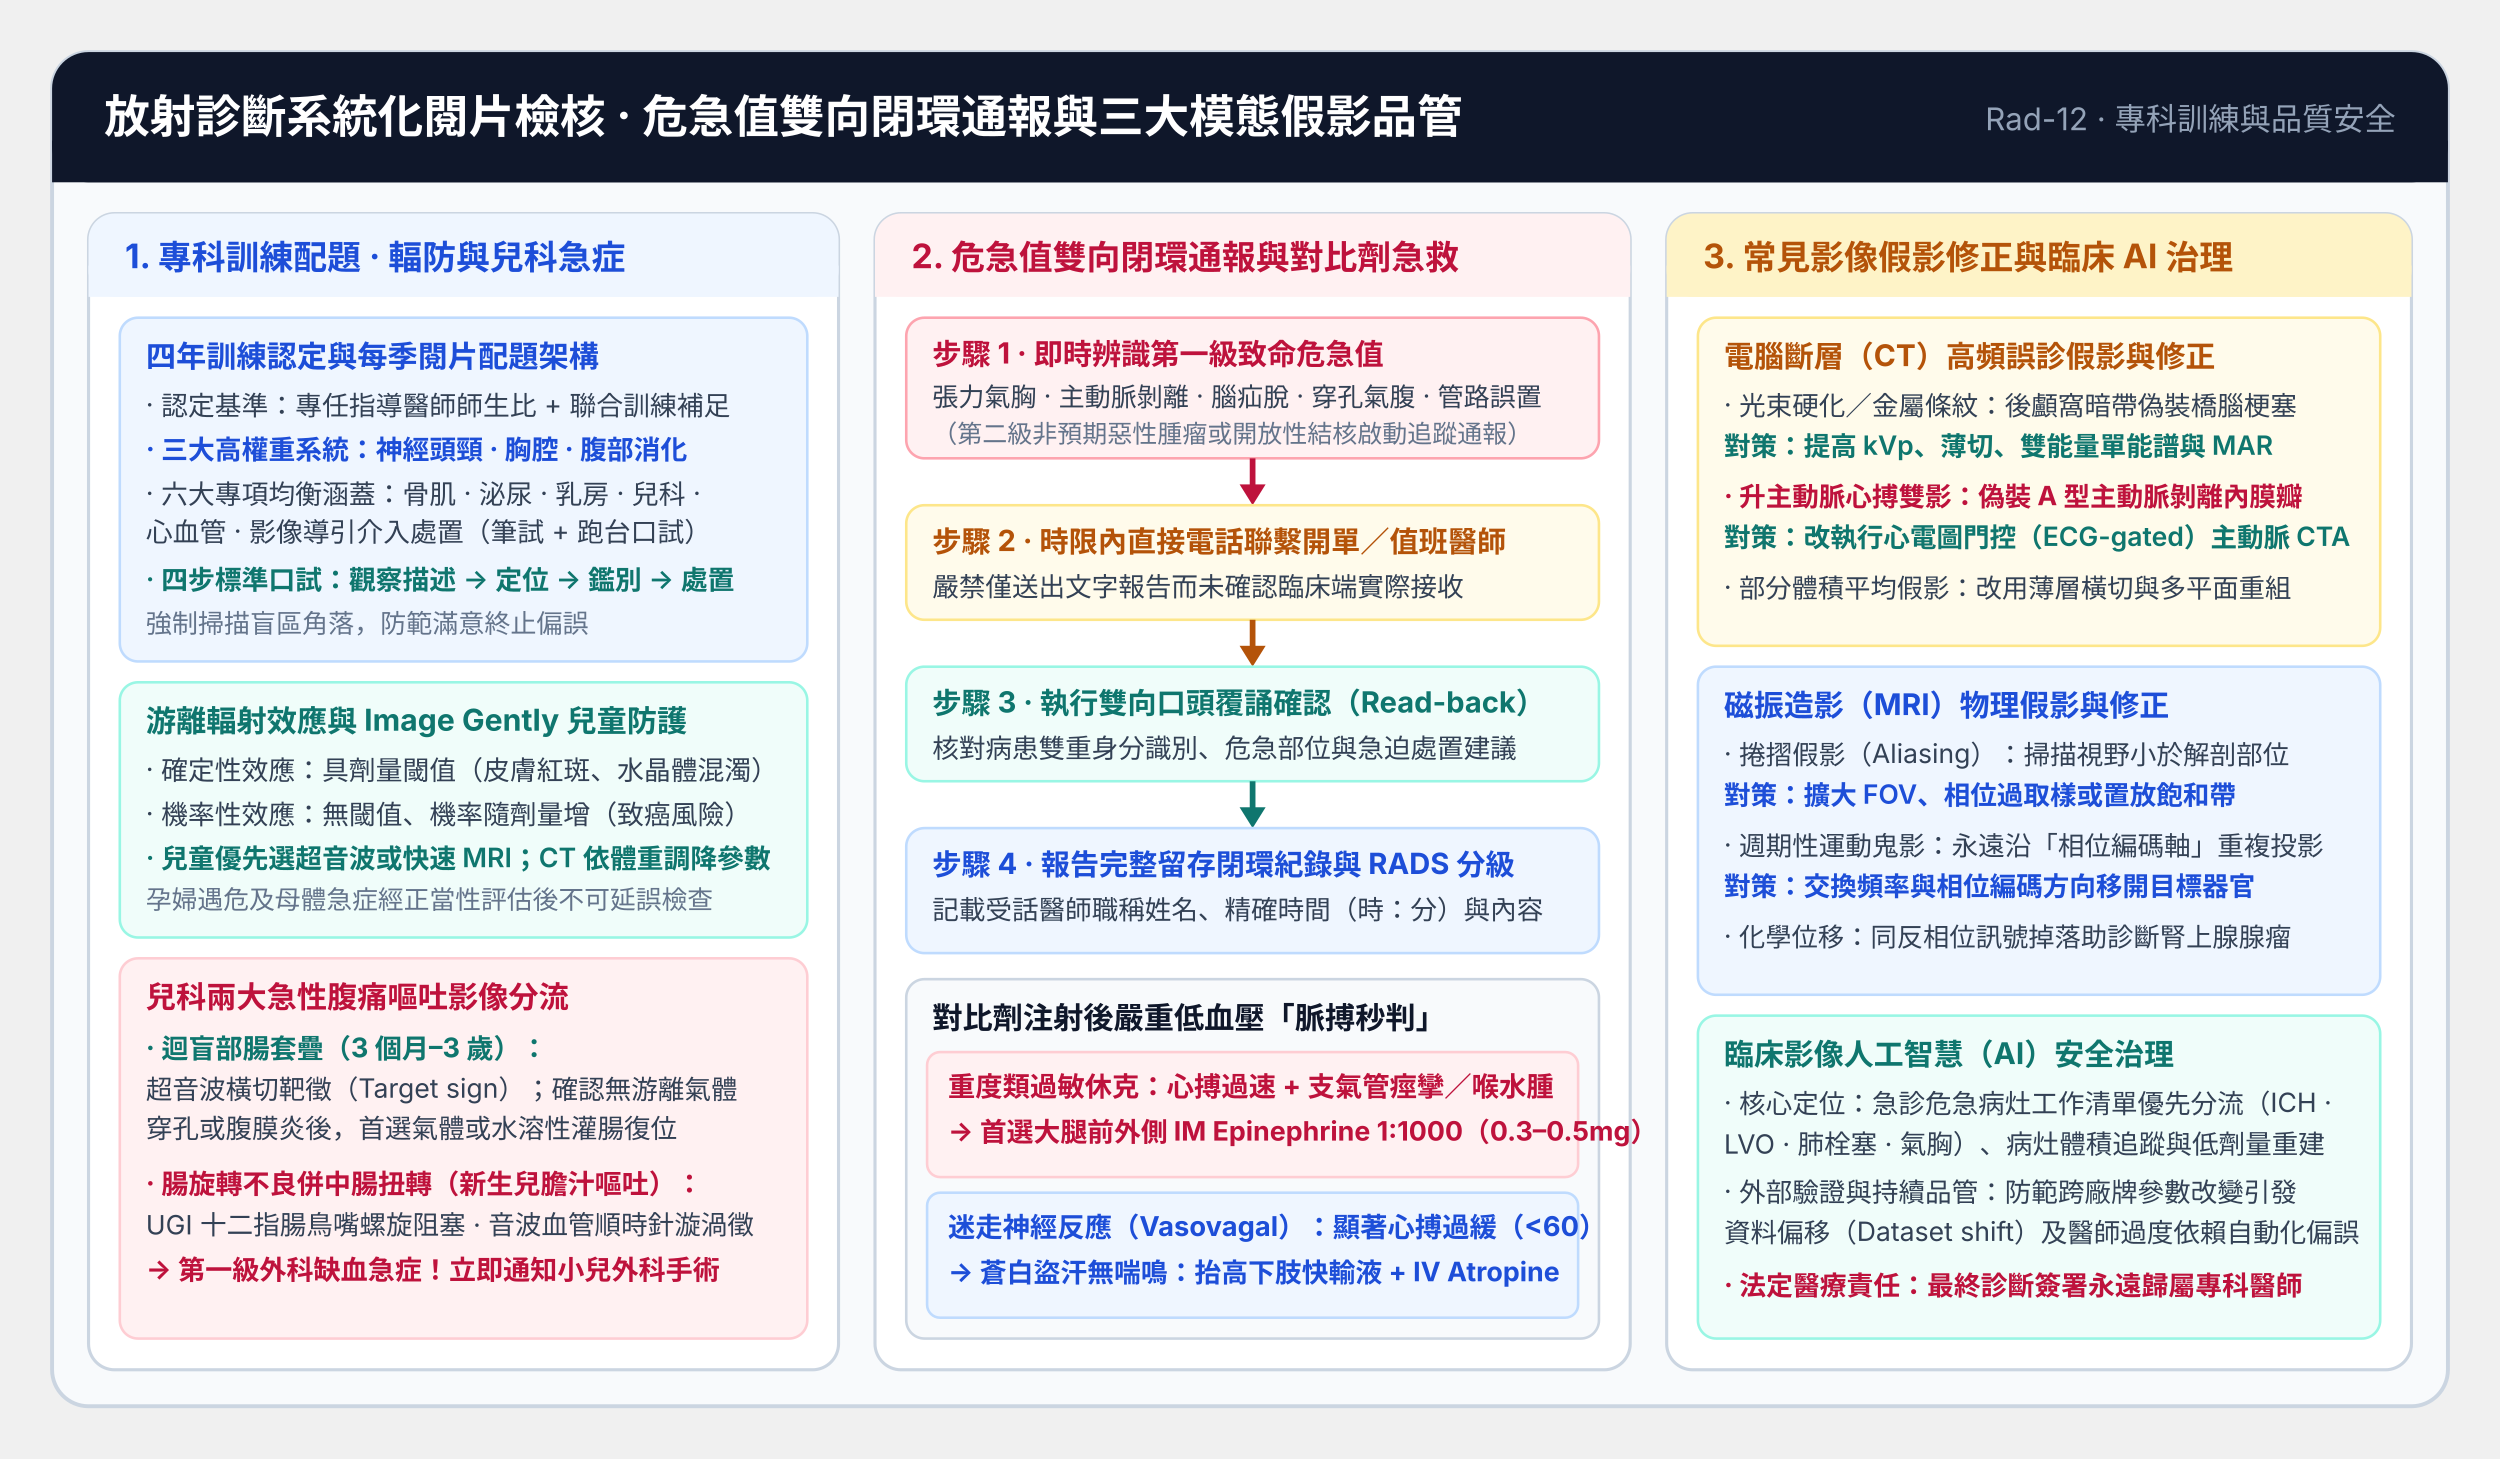
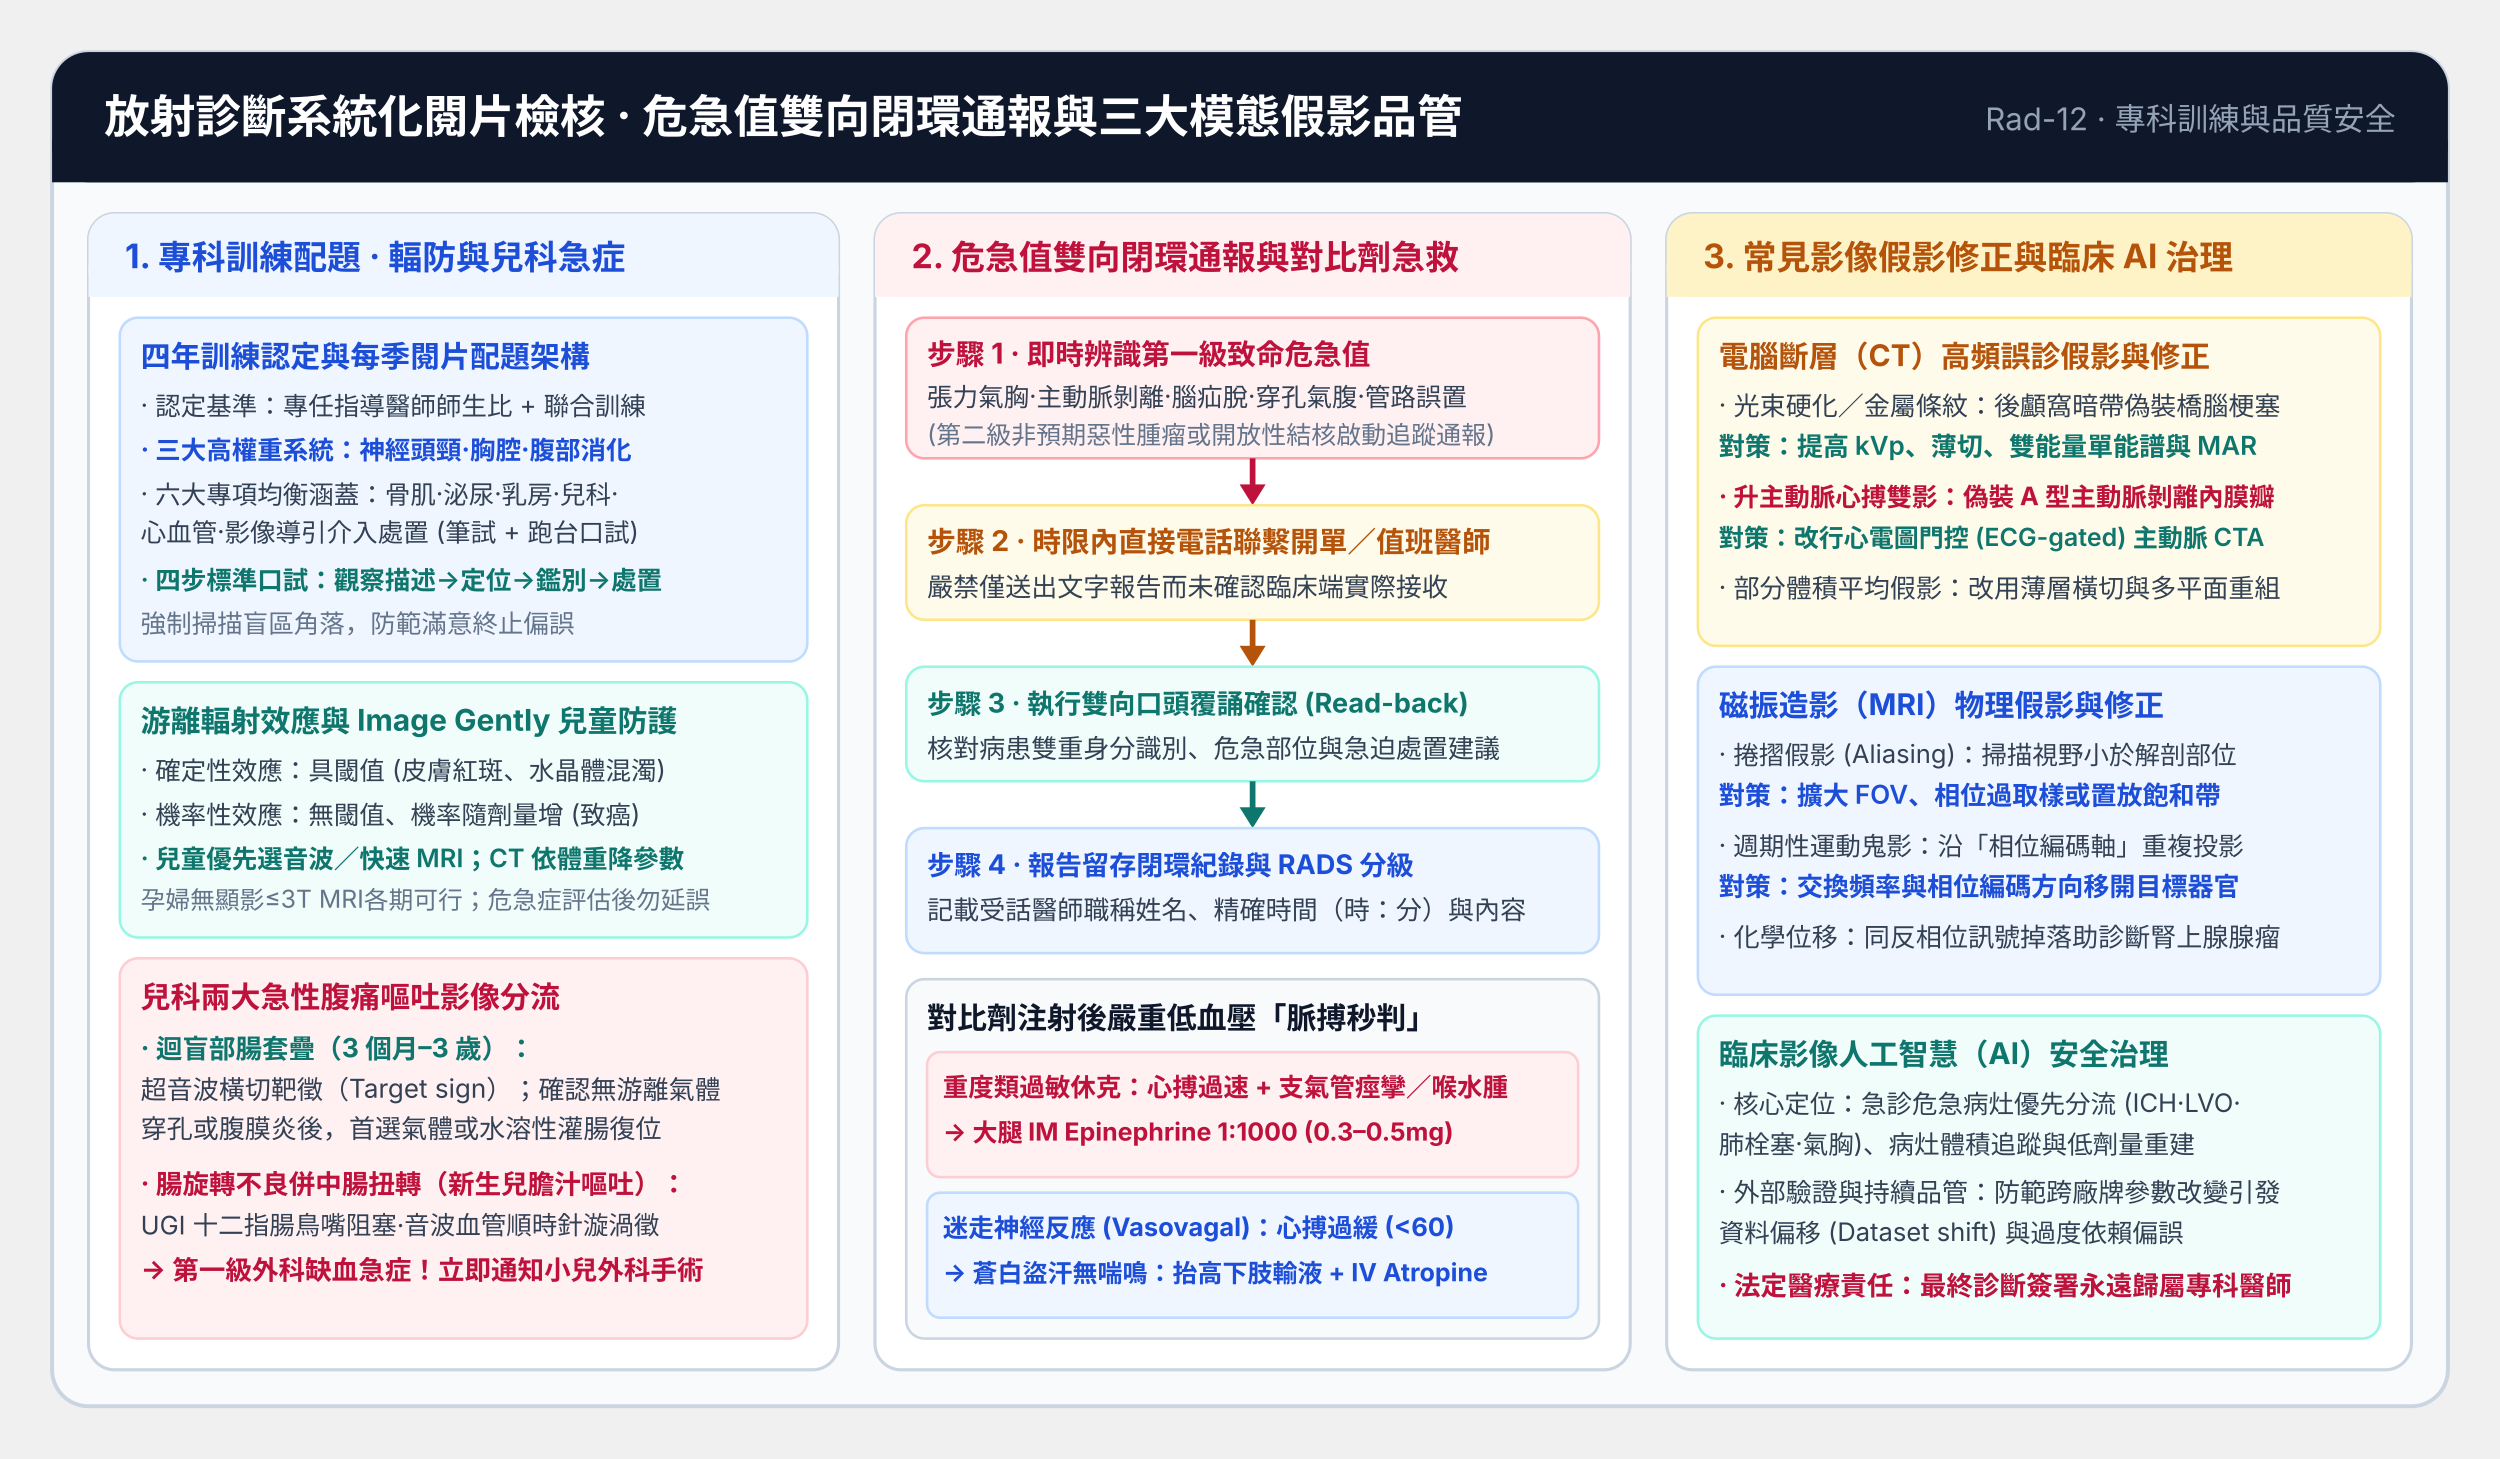
<svg xmlns="http://www.w3.org/2000/svg" viewBox="0 0 960 560" width="960" height="560" role="img" aria-labelledby="rad12-title rad12-desc" font-family="system-ui, -apple-system, 'Noto Sans TC', sans-serif">
  <rect x="20" y="20" width="920" height="520" rx="14" fill="#f8fafc" stroke="#cbd5e1" stroke-width="1.5" />
  <rect x="20" y="20" width="920" height="50" rx="14" fill="#0f172a" />
  <rect x="20" y="54" width="920" height="16" fill="#0f172a" />
  <text x="40" y="51" fill="#ffffff" font-size="17.5" font-weight="700">放射診斷系統化閱片檢核 · 危急值雙向閉環通報與三大模態假影品管</text>
  <text x="920" y="50" fill="#94a3b8" font-size="12" text-anchor="end">Rad-12 · 專科訓練與品質安全</text>
  <rect x="34" y="82" width="288" height="444" rx="10" fill="#ffffff" stroke="#cbd5e1" stroke-width="1.2" />
  <rect x="34" y="82" width="288" height="32" rx="10" fill="#eff6ff" />
  <rect x="34" y="102" width="288" height="12" fill="#eff6ff" />
  <text x="48" y="103" fill="#1d4ed8" font-size="13" font-weight="700">1. 專科訓練配題 · 輻防與兒科急症</text>
  <rect x="46" y="122" width="264" height="132" rx="7" fill="#eff6ff" stroke="#bfdbfe" />
-   <text x="56" y="141" fill="#1d4ed8" font-size="11.6" font-weight="700">四年訓練認定與每季閱片配題架構</text>
-   <text x="56" y="159" fill="#334155" font-size="10.3">· 認定基準：專任指導醫師師生比 + 聯合訓練補足</text>
-   <text x="56" y="176" fill="#1d4ed8" font-size="10.3" font-weight="700">· 三大高權重系統：神經頭頸 · 胸腔 · 腹部消化</text>
-   <text x="56" y="193" fill="#334155" font-size="10.3">· 六大專項均衡涵蓋：骨肌 · 泌尿 · 乳房 · 兒科 ·</text>
-   <text x="56" y="208" fill="#334155" font-size="10.3">  心血管 · 影像導引介入處置（筆試 + 跑台口試）</text>
-   <text x="56" y="226" fill="#0f766e" font-size="10.3" font-weight="600">· 四步標準口試：觀察描述 → 定位 → 鑑別 → 處置</text>
-   <text x="56" y="243" fill="#64748b" font-size="10">強制掃描盲區角落，防範滿意終止偏誤</text>
+   <text x="54" y="141" fill="#1d4ed8" font-size="11.5" font-weight="700">四年訓練認定與每季閱片配題架構</text>
+   <text x="54" y="159" fill="#334155" font-size="9.8">· 認定基準：專任指導醫師師生比 + 聯合訓練</text>
+   <text x="54" y="176" fill="#1d4ed8" font-size="9.8" font-weight="700">· 三大高權重系統：神經頭頸·胸腔·腹部消化</text>
+   <text x="54" y="193" fill="#334155" font-size="9.8">· 六大專項均衡涵蓋：骨肌·泌尿·乳房·兒科·</text>
+   <text x="54" y="208" fill="#334155" font-size="9.8">  心血管·影像導引介入處置 (筆試 + 跑台口試)</text>
+   <text x="54" y="226" fill="#0f766e" font-size="9.8" font-weight="600">· 四步標準口試：觀察描述→定位→鑑別→處置</text>
+   <text x="54" y="243" fill="#64748b" font-size="9.8">強制掃描盲區角落，防範滿意終止偏誤</text>
  <rect x="46" y="262" width="264" height="98" rx="7" fill="#f0fdfa" stroke="#99f6e4" />
-   <text x="56" y="281" fill="#0f766e" font-size="11.6" font-weight="700">游離輻射效應與 Image Gently 兒童防護</text>
-   <text x="56" y="299" fill="#334155" font-size="10.3">· 確定性效應：具劑量閾值（皮膚紅斑、水晶體混濁）</text>
-   <text x="56" y="316" fill="#334155" font-size="10.3">· 機率性效應：無閾值、機率隨劑量增（致癌風險）</text>
-   <text x="56" y="333" fill="#0f766e" font-size="10.3" font-weight="600">· 兒童優先選超音波或快速 MRI；CT 依體重調降參數</text>
-   <text x="56" y="349" fill="#64748b" font-size="9.9">孕婦遇危及母體急症經正當性評估後不可延誤檢查</text>
+   <text x="54" y="281" fill="#0f766e" font-size="11.5" font-weight="700">游離輻射效應與 Image Gently 兒童防護</text>
+   <text x="54" y="299" fill="#334155" font-size="9.8">· 確定性效應：具閾值 (皮膚紅斑、水晶體混濁)</text>
+   <text x="54" y="316" fill="#334155" font-size="9.8">· 機率性效應：無閾值、機率隨劑量增 (致癌)</text>
+   <text x="54" y="333" fill="#0f766e" font-size="9.8" font-weight="600">· 兒童優先選音波／快速 MRI；CT 依體重降參數</text>
+   <text x="54" y="349" fill="#64748b" font-size="9.5">孕婦無顯影≤3T MRI各期可行；危急症評估後勿延誤</text>
  <rect x="46" y="368" width="264" height="146" rx="7" fill="#fff1f2" stroke="#fecdd3" />
-   <text x="56" y="387" fill="#be123c" font-size="11.6" font-weight="700">兒科兩大急性腹痛嘔吐影像分流</text>
-   <text x="56" y="406" fill="#0f766e" font-size="10.4" font-weight="700">· 迴盲部腸套疊（3 個月–3 歲）：</text>
-   <text x="56" y="422" fill="#334155" font-size="10.2">  超音波橫切靶徵（Target sign）；確認無游離氣體</text>
-   <text x="56" y="437" fill="#334155" font-size="10.2">  穿孔或腹膜炎後，首選氣體或水溶性灌腸復位</text>
-   <text x="56" y="458" fill="#be123c" font-size="10.4" font-weight="700">· 腸旋轉不良併中腸扭轉（新生兒膽汁嘔吐）：</text>
-   <text x="56" y="474" fill="#334155" font-size="10.2">  UGI 十二指腸鳥嘴螺旋阻塞 · 音波血管順時針漩渦徵</text>
-   <text x="56" y="491" fill="#be123c" font-size="10.4" font-weight="700">  → 第一級外科缺血急症！立即通知小兒外科手術</text>
+   <text x="54" y="387" fill="#be123c" font-size="11.5" font-weight="700">兒科兩大急性腹痛嘔吐影像分流</text>
+   <text x="54" y="406" fill="#0f766e" font-size="10.2" font-weight="700">· 迴盲部腸套疊（3 個月–3 歲）：</text>
+   <text x="54" y="422" fill="#334155" font-size="10">  超音波橫切靶徵（Target sign）；確認無游離氣體</text>
+   <text x="54" y="437" fill="#334155" font-size="10">  穿孔或腹膜炎後，首選氣體或水溶性灌腸復位</text>
+   <text x="54" y="458" fill="#be123c" font-size="10.2" font-weight="700">· 腸旋轉不良併中腸扭轉（新生兒膽汁嘔吐）：</text>
+   <text x="54" y="474" fill="#334155" font-size="9.8">  UGI 十二指腸鳥嘴阻塞·音波血管順時針漩渦徵</text>
+   <text x="54" y="491" fill="#be123c" font-size="10.2" font-weight="700">  → 第一級外科缺血急症！立即通知小兒外科手術</text>
  <rect x="336" y="82" width="290" height="444" rx="10" fill="#ffffff" stroke="#cbd5e1" stroke-width="1.2" />
  <rect x="336" y="82" width="290" height="32" rx="10" fill="#fff1f2" />
  <rect x="336" y="102" width="290" height="12" fill="#fff1f2" />
  <text x="350" y="103" fill="#be123c" font-size="13" font-weight="700">2. 危急值雙向閉環通報與對比劑急救</text>
  <rect x="348" y="122" width="266" height="54" rx="7" fill="#fff1f2" stroke="#fda4af" />
-   <text x="358" y="140" fill="#be123c" font-size="11.2" font-weight="700">步驟 1 · 即時辨識第一級致命危急值</text>
-   <text x="358" y="156" fill="#334155" font-size="10">張力氣胸 · 主動脈剝離 · 腦疝脫 · 穿孔氣腹 · 管路誤置</text>
-   <text x="358" y="170" fill="#64748b" font-size="9.6">（第二級非預期惡性腫瘤或開放性結核啟動追蹤通報）</text>
+   <text x="356" y="140" fill="#be123c" font-size="11" font-weight="700">步驟 1 · 即時辨識第一級致命危急值</text>
+   <text x="356" y="156" fill="#334155" font-size="9.8">張力氣胸·主動脈剝離·腦疝脫·穿孔氣腹·管路誤置</text>
+   <text x="356" y="170" fill="#64748b" font-size="9.6">(第二級非預期惡性腫瘤或開放性結核啟動追蹤通報)</text>
  <line x1="481" y1="176" x2="481" y2="190" stroke="#be123c" stroke-width="2.2" />
  <polygon points="481,194 476,186 486,186" fill="#be123c" />
  <rect x="348" y="194" width="266" height="44" rx="7" fill="#fffbeb" stroke="#fde68a" />
-   <text x="358" y="212" fill="#b45309" font-size="11.2" font-weight="700">步驟 2 · 時限內直接電話聯繫開單／值班醫師</text>
-   <text x="358" y="229" fill="#334155" font-size="10.2">嚴禁僅送出文字報告而未確認臨床端實際接收</text>
+   <text x="356" y="212" fill="#b45309" font-size="11" font-weight="700">步驟 2 · 時限內直接電話聯繫開單／值班醫師</text>
+   <text x="356" y="229" fill="#334155" font-size="10">嚴禁僅送出文字報告而未確認臨床端實際接收</text>
  <line x1="481" y1="238" x2="481" y2="252" stroke="#b45309" stroke-width="2.2" />
  <polygon points="481,256 476,248 486,248" fill="#b45309" />
  <rect x="348" y="256" width="266" height="44" rx="7" fill="#f0fdfa" stroke="#99f6e4" />
-   <text x="358" y="274" fill="#0f766e" font-size="11.2" font-weight="700">步驟 3 · 執行雙向口頭覆誦確認（Read-back）</text>
-   <text x="358" y="291" fill="#334155" font-size="10.2">核對病患雙重身分識別、危急部位與急迫處置建議</text>
+   <text x="356" y="274" fill="#0f766e" font-size="10.4" font-weight="700">步驟 3 · 執行雙向口頭覆誦確認 (Read-back)</text>
+   <text x="356" y="291" fill="#334155" font-size="10">核對病患雙重身分識別、危急部位與急迫處置建議</text>
  <line x1="481" y1="300" x2="481" y2="314" stroke="#0f766e" stroke-width="2.2" />
  <polygon points="481,318 476,310 486,310" fill="#0f766e" />
  <rect x="348" y="318" width="266" height="48" rx="7" fill="#eff6ff" stroke="#bfdbfe" />
-   <text x="358" y="336" fill="#1d4ed8" font-size="11.2" font-weight="700">步驟 4 · 報告完整留存閉環紀錄與 RADS 分級</text>
-   <text x="358" y="353" fill="#334155" font-size="10.2">記載受話醫師職稱姓名、精確時間（時：分）與內容</text>
+   <text x="356" y="336" fill="#1d4ed8" font-size="10.4" font-weight="700">步驟 4 · 報告留存閉環紀錄與 RADS 分級</text>
+   <text x="356" y="353" fill="#334155" font-size="10">記載受話醫師職稱姓名、精確時間（時：分）與內容</text>
  <rect x="348" y="376" width="266" height="138" rx="7" fill="#f8fafc" stroke="#cbd5e1" />
-   <text x="358" y="395" fill="#0f172a" font-size="11.6" font-weight="700">對比劑注射後嚴重低血壓「脈搏秒判」</text>
+   <text x="356" y="395" fill="#0f172a" font-size="11.5" font-weight="700">對比劑注射後嚴重低血壓「脈搏秒判」</text>
  <rect x="356" y="404" width="250" height="48" rx="5" fill="#fff1f2" stroke="#fecdd3" />
-   <text x="364" y="421" fill="#be123c" font-size="10.5" font-weight="700">重度類過敏休克：心搏過速 + 支氣管痙攣／喉水腫</text>
-   <text x="364" y="438" fill="#be123c" font-size="10.3" font-weight="700">→ 首選大腿前外側 IM Epinephrine 1:1000（0.3–0.5mg）</text>
+   <text x="362" y="421" fill="#be123c" font-size="9.8" font-weight="700">重度類過敏休克：心搏過速 + 支氣管痙攣／喉水腫</text>
+   <text x="362" y="438" fill="#be123c" font-size="9.6" font-weight="700">→ 大腿 IM Epinephrine 1:1000 (0.3–0.5mg)</text>
  <rect x="356" y="458" width="250" height="48" rx="5" fill="#eff6ff" stroke="#bfdbfe" />
-   <text x="364" y="475" fill="#1d4ed8" font-size="10.5" font-weight="700">迷走神經反應（Vasovagal）：顯著心搏過緩（&lt;60）</text>
-   <text x="364" y="492" fill="#1d4ed8" font-size="10.3" font-weight="700">→ 蒼白盜汗無喘鳴：抬高下肢快輸液 + IV Atropine</text>
+   <text x="362" y="475" fill="#1d4ed8" font-size="9.8" font-weight="700">迷走神經反應 (Vasovagal)：心搏過緩 (&lt;60)</text>
+   <text x="362" y="492" fill="#1d4ed8" font-size="9.6" font-weight="700">→ 蒼白盜汗無喘鳴：抬高下肢輸液 + IV Atropine</text>
  <rect x="640" y="82" width="286" height="444" rx="10" fill="#ffffff" stroke="#cbd5e1" stroke-width="1.2" />
  <rect x="640" y="82" width="286" height="32" rx="10" fill="#fef3c7" />
  <rect x="640" y="102" width="286" height="12" fill="#fef3c7" />
  <text x="654" y="103" fill="#b45309" font-size="13" font-weight="700">3. 常見影像假影修正與臨床 AI 治理</text>
  <rect x="652" y="122" width="262" height="126" rx="7" fill="#fffbeb" stroke="#fde68a" />
-   <text x="662" y="141" fill="#b45309" font-size="11.5" font-weight="700">電腦斷層（CT）高頻誤診假影與修正</text>
-   <text x="662" y="159" fill="#334155" font-size="10.2">· 光束硬化／金屬條紋：後顱窩暗帶偽裝橋腦梗塞</text>
-   <text x="662" y="175" fill="#0f766e" font-size="10.2" font-weight="600">  對策：提高 kVp、薄切、雙能量單能譜與 MAR</text>
-   <text x="662" y="194" fill="#be123c" font-size="10.2" font-weight="700">· 升主動脈心搏雙影：偽裝 A 型主動脈剝離內膜瓣</text>
-   <text x="662" y="210" fill="#0f766e" font-size="10.2" font-weight="600">  對策：改執行心電圖門控（ECG-gated）主動脈 CTA</text>
-   <text x="662" y="229" fill="#334155" font-size="10.1">· 部分體積平均假影：改用薄層橫切與多平面重組</text>
+   <text x="660" y="141" fill="#b45309" font-size="11.5" font-weight="700">電腦斷層（CT）高頻誤診假影與修正</text>
+   <text x="660" y="159" fill="#334155" font-size="10">· 光束硬化／金屬條紋：後顱窩暗帶偽裝橋腦梗塞</text>
+   <text x="660" y="175" fill="#0f766e" font-size="10" font-weight="600">  對策：提高 kVp、薄切、雙能量單能譜與 MAR</text>
+   <text x="660" y="194" fill="#be123c" font-size="9.8" font-weight="700">· 升主動脈心搏雙影：偽裝 A 型主動脈剝離內膜瓣</text>
+   <text x="660" y="210" fill="#0f766e" font-size="9.6" font-weight="600">  對策：改行心電圖門控 (ECG-gated) 主動脈 CTA</text>
+   <text x="660" y="229" fill="#334155" font-size="10">· 部分體積平均假影：改用薄層橫切與多平面重組</text>
  <rect x="652" y="256" width="262" height="126" rx="7" fill="#eff6ff" stroke="#bfdbfe" />
-   <text x="662" y="275" fill="#1d4ed8" font-size="11.5" font-weight="700">磁振造影（MRI）物理假影與修正</text>
-   <text x="662" y="293" fill="#334155" font-size="10.2">· 捲摺假影（Aliasing）：掃描視野小於解剖部位</text>
-   <text x="662" y="309" fill="#1d4ed8" font-size="10.2" font-weight="600">  對策：擴大 FOV、相位過取樣或置放飽和帶</text>
-   <text x="662" y="328" fill="#334155" font-size="10.2">· 週期性運動鬼影：永遠沿「相位編碼軸」重複投影</text>
-   <text x="662" y="344" fill="#1d4ed8" font-size="10.2" font-weight="600">  對策：交換頻率與相位編碼方向移開目標器官</text>
-   <text x="662" y="363" fill="#334155" font-size="10.1">· 化學位移：同反相位訊號掉落助診斷腎上腺腺瘤</text>
+   <text x="660" y="275" fill="#1d4ed8" font-size="11.5" font-weight="700">磁振造影（MRI）物理假影與修正</text>
+   <text x="660" y="293" fill="#334155" font-size="9.8">· 捲摺假影 (Aliasing)：掃描視野小於解剖部位</text>
+   <text x="660" y="309" fill="#1d4ed8" font-size="10" font-weight="600">  對策：擴大 FOV、相位過取樣或置放飽和帶</text>
+   <text x="660" y="328" fill="#334155" font-size="9.8">· 週期性運動鬼影：沿「相位編碼軸」重複投影</text>
+   <text x="660" y="344" fill="#1d4ed8" font-size="10" font-weight="600">  對策：交換頻率與相位編碼方向移開目標器官</text>
+   <text x="660" y="363" fill="#334155" font-size="10">· 化學位移：同反相位訊號掉落助診斷腎上腺腺瘤</text>
  <rect x="652" y="390" width="262" height="124" rx="7" fill="#f0fdfa" stroke="#99f6e4" />
-   <text x="662" y="409" fill="#0f766e" font-size="11.5" font-weight="700">臨床影像人工智慧（AI）安全治理</text>
-   <text x="662" y="427" fill="#334155" font-size="10.2">· 核心定位：急診危急病灶工作清單優先分流（ICH ·</text>
-   <text x="662" y="443" fill="#334155" font-size="10.2">  LVO · 肺栓塞 · 氣胸）、病灶體積追蹤與低劑量重建</text>
-   <text x="662" y="461" fill="#334155" font-size="10.2">· 外部驗證與持續品管：防範跨廠牌參數改變引發</text>
-   <text x="662" y="477" fill="#334155" font-size="10.2">  資料偏移（Dataset shift）及醫師過度依賴自動化偏誤</text>
-   <text x="662" y="497" fill="#be123c" font-size="10.3" font-weight="700">· 法定醫療責任：最終診斷簽署永遠歸屬專科醫師</text>
+   <text x="660" y="409" fill="#0f766e" font-size="11.5" font-weight="700">臨床影像人工智慧（AI）安全治理</text>
+   <text x="660" y="427" fill="#334155" font-size="9.8">· 核心定位：急診危急病灶優先分流 (ICH·LVO·</text>
+   <text x="660" y="443" fill="#334155" font-size="9.8">  肺栓塞·氣胸)、病灶體積追蹤與低劑量重建</text>
+   <text x="660" y="461" fill="#334155" font-size="10">· 外部驗證與持續品管：防範跨廠牌參數改變引發</text>
+   <text x="660" y="477" fill="#334155" font-size="9.8">  資料偏移 (Dataset shift) 與過度依賴偏誤</text>
+   <text x="660" y="497" fill="#be123c" font-size="10.2" font-weight="700">· 法定醫療責任：最終診斷簽署永遠歸屬專科醫師</text>
</svg>
